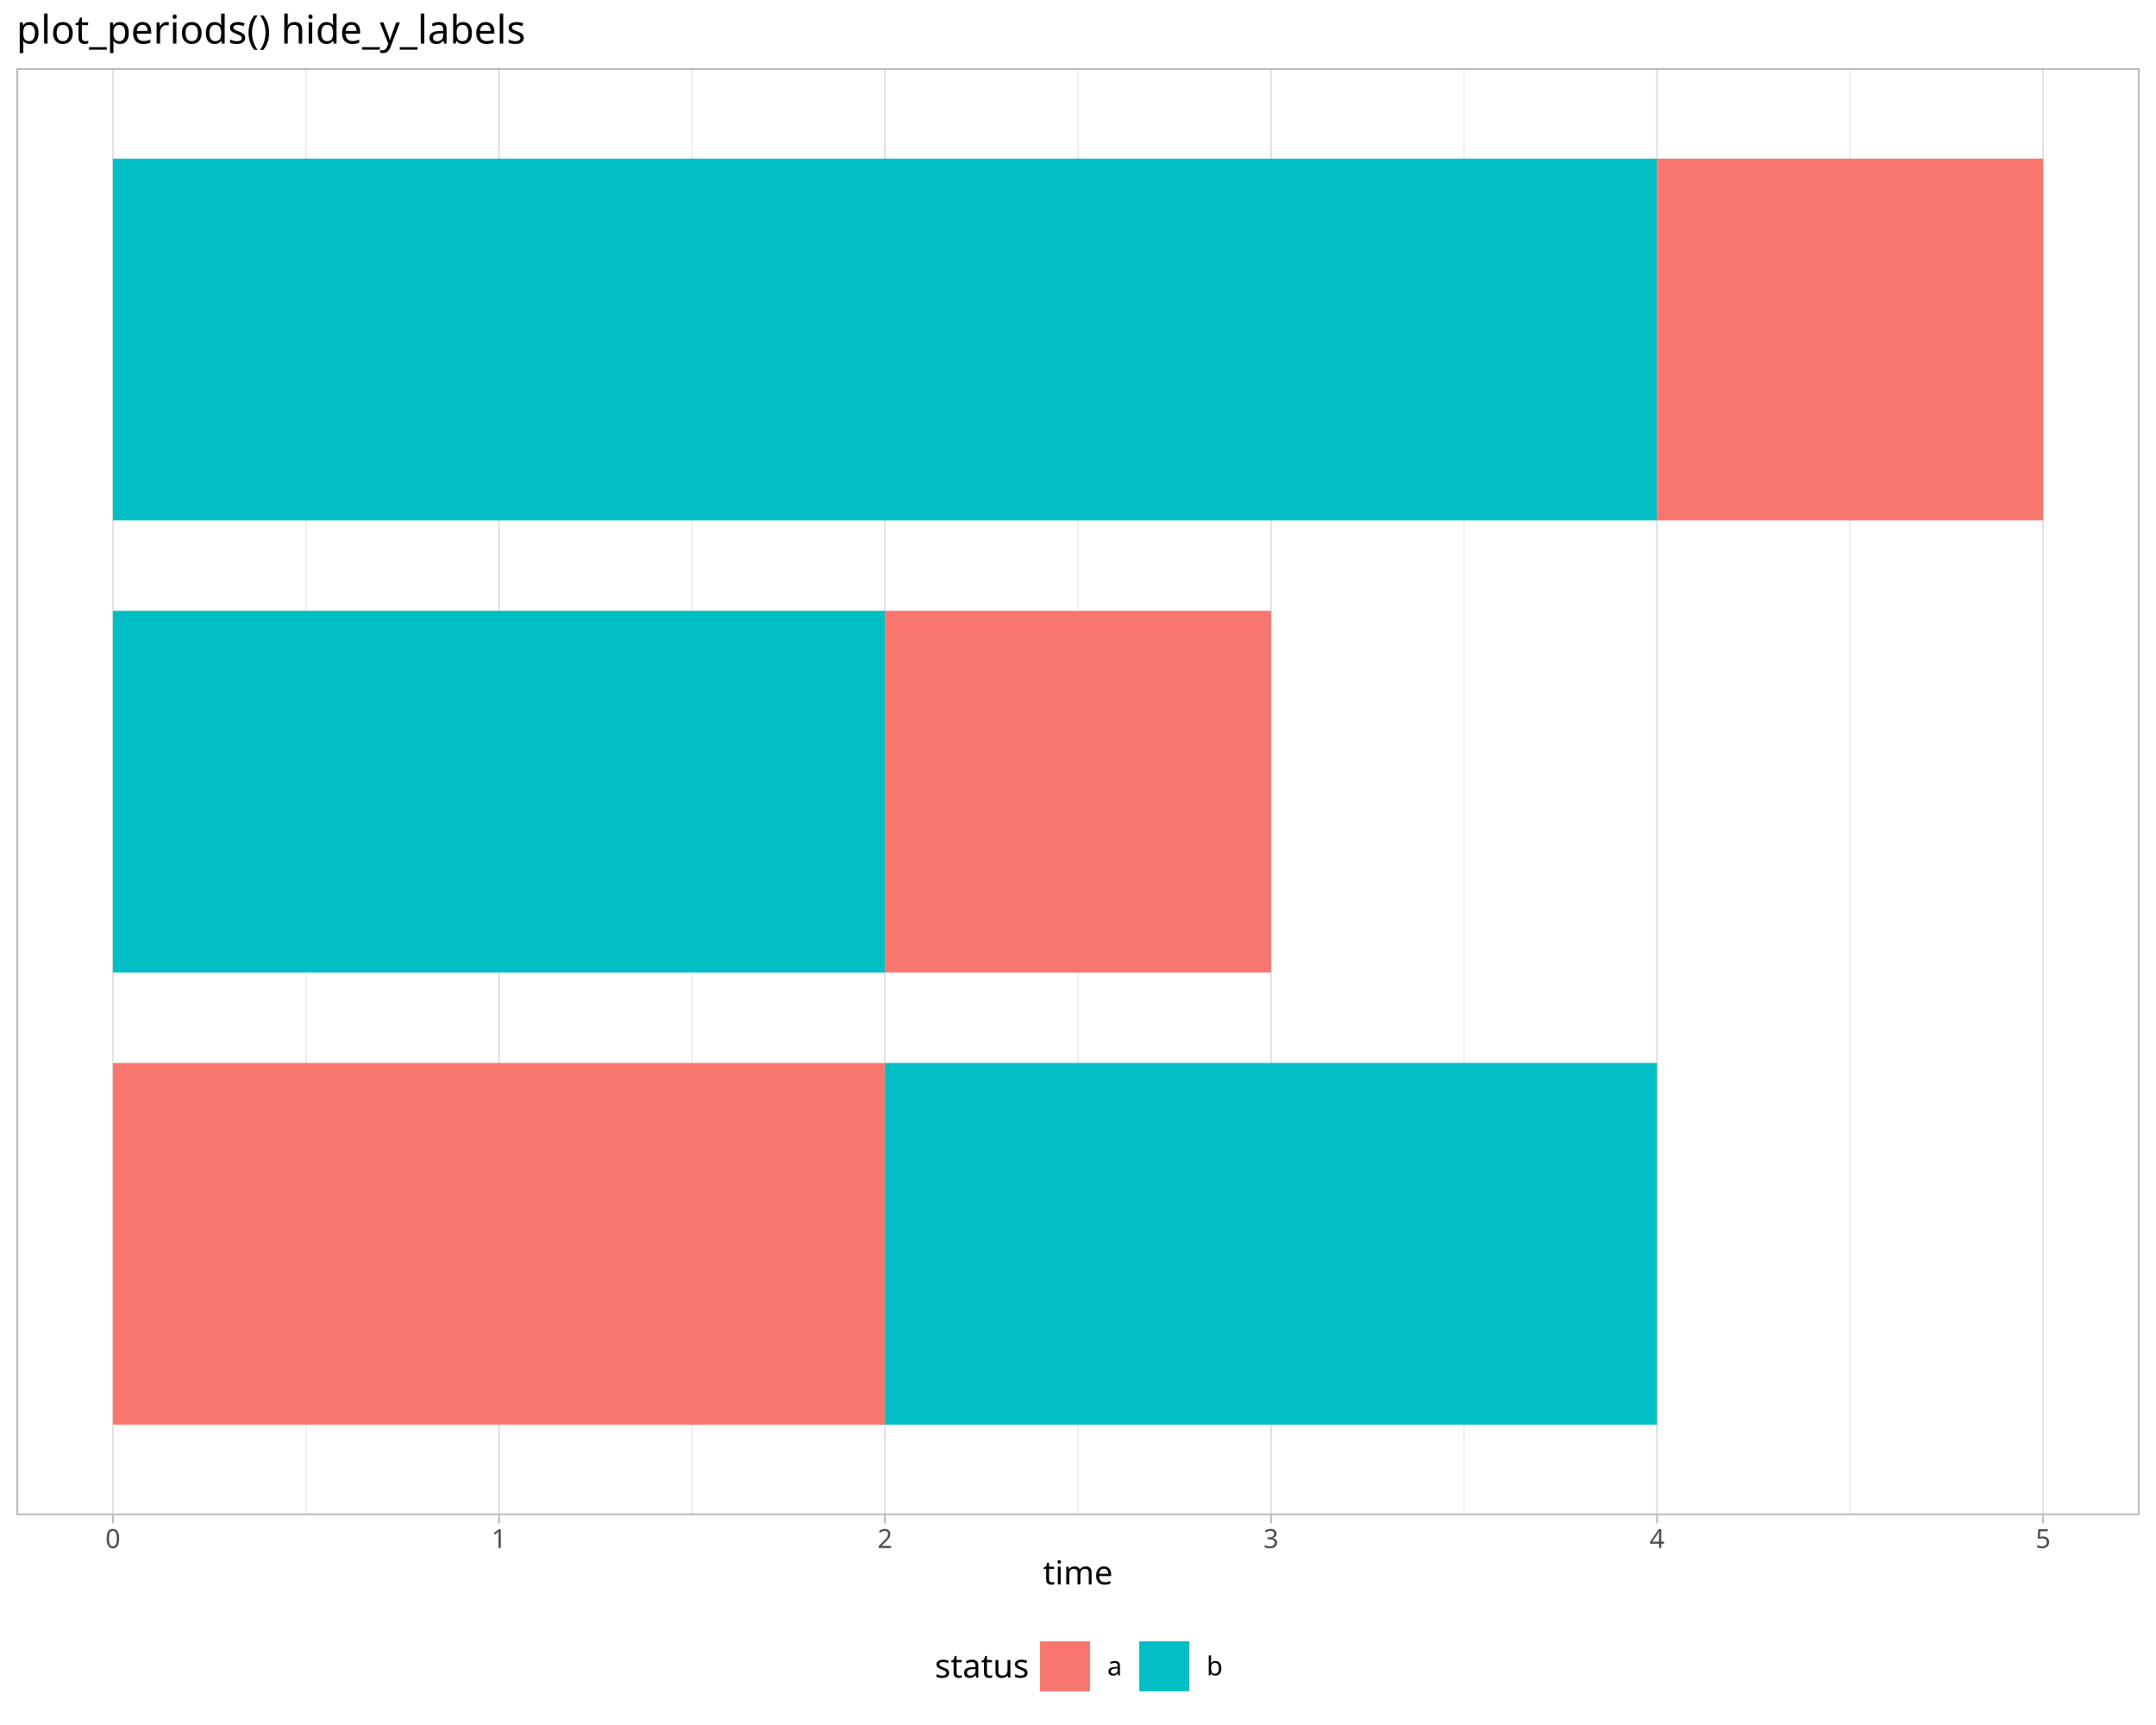
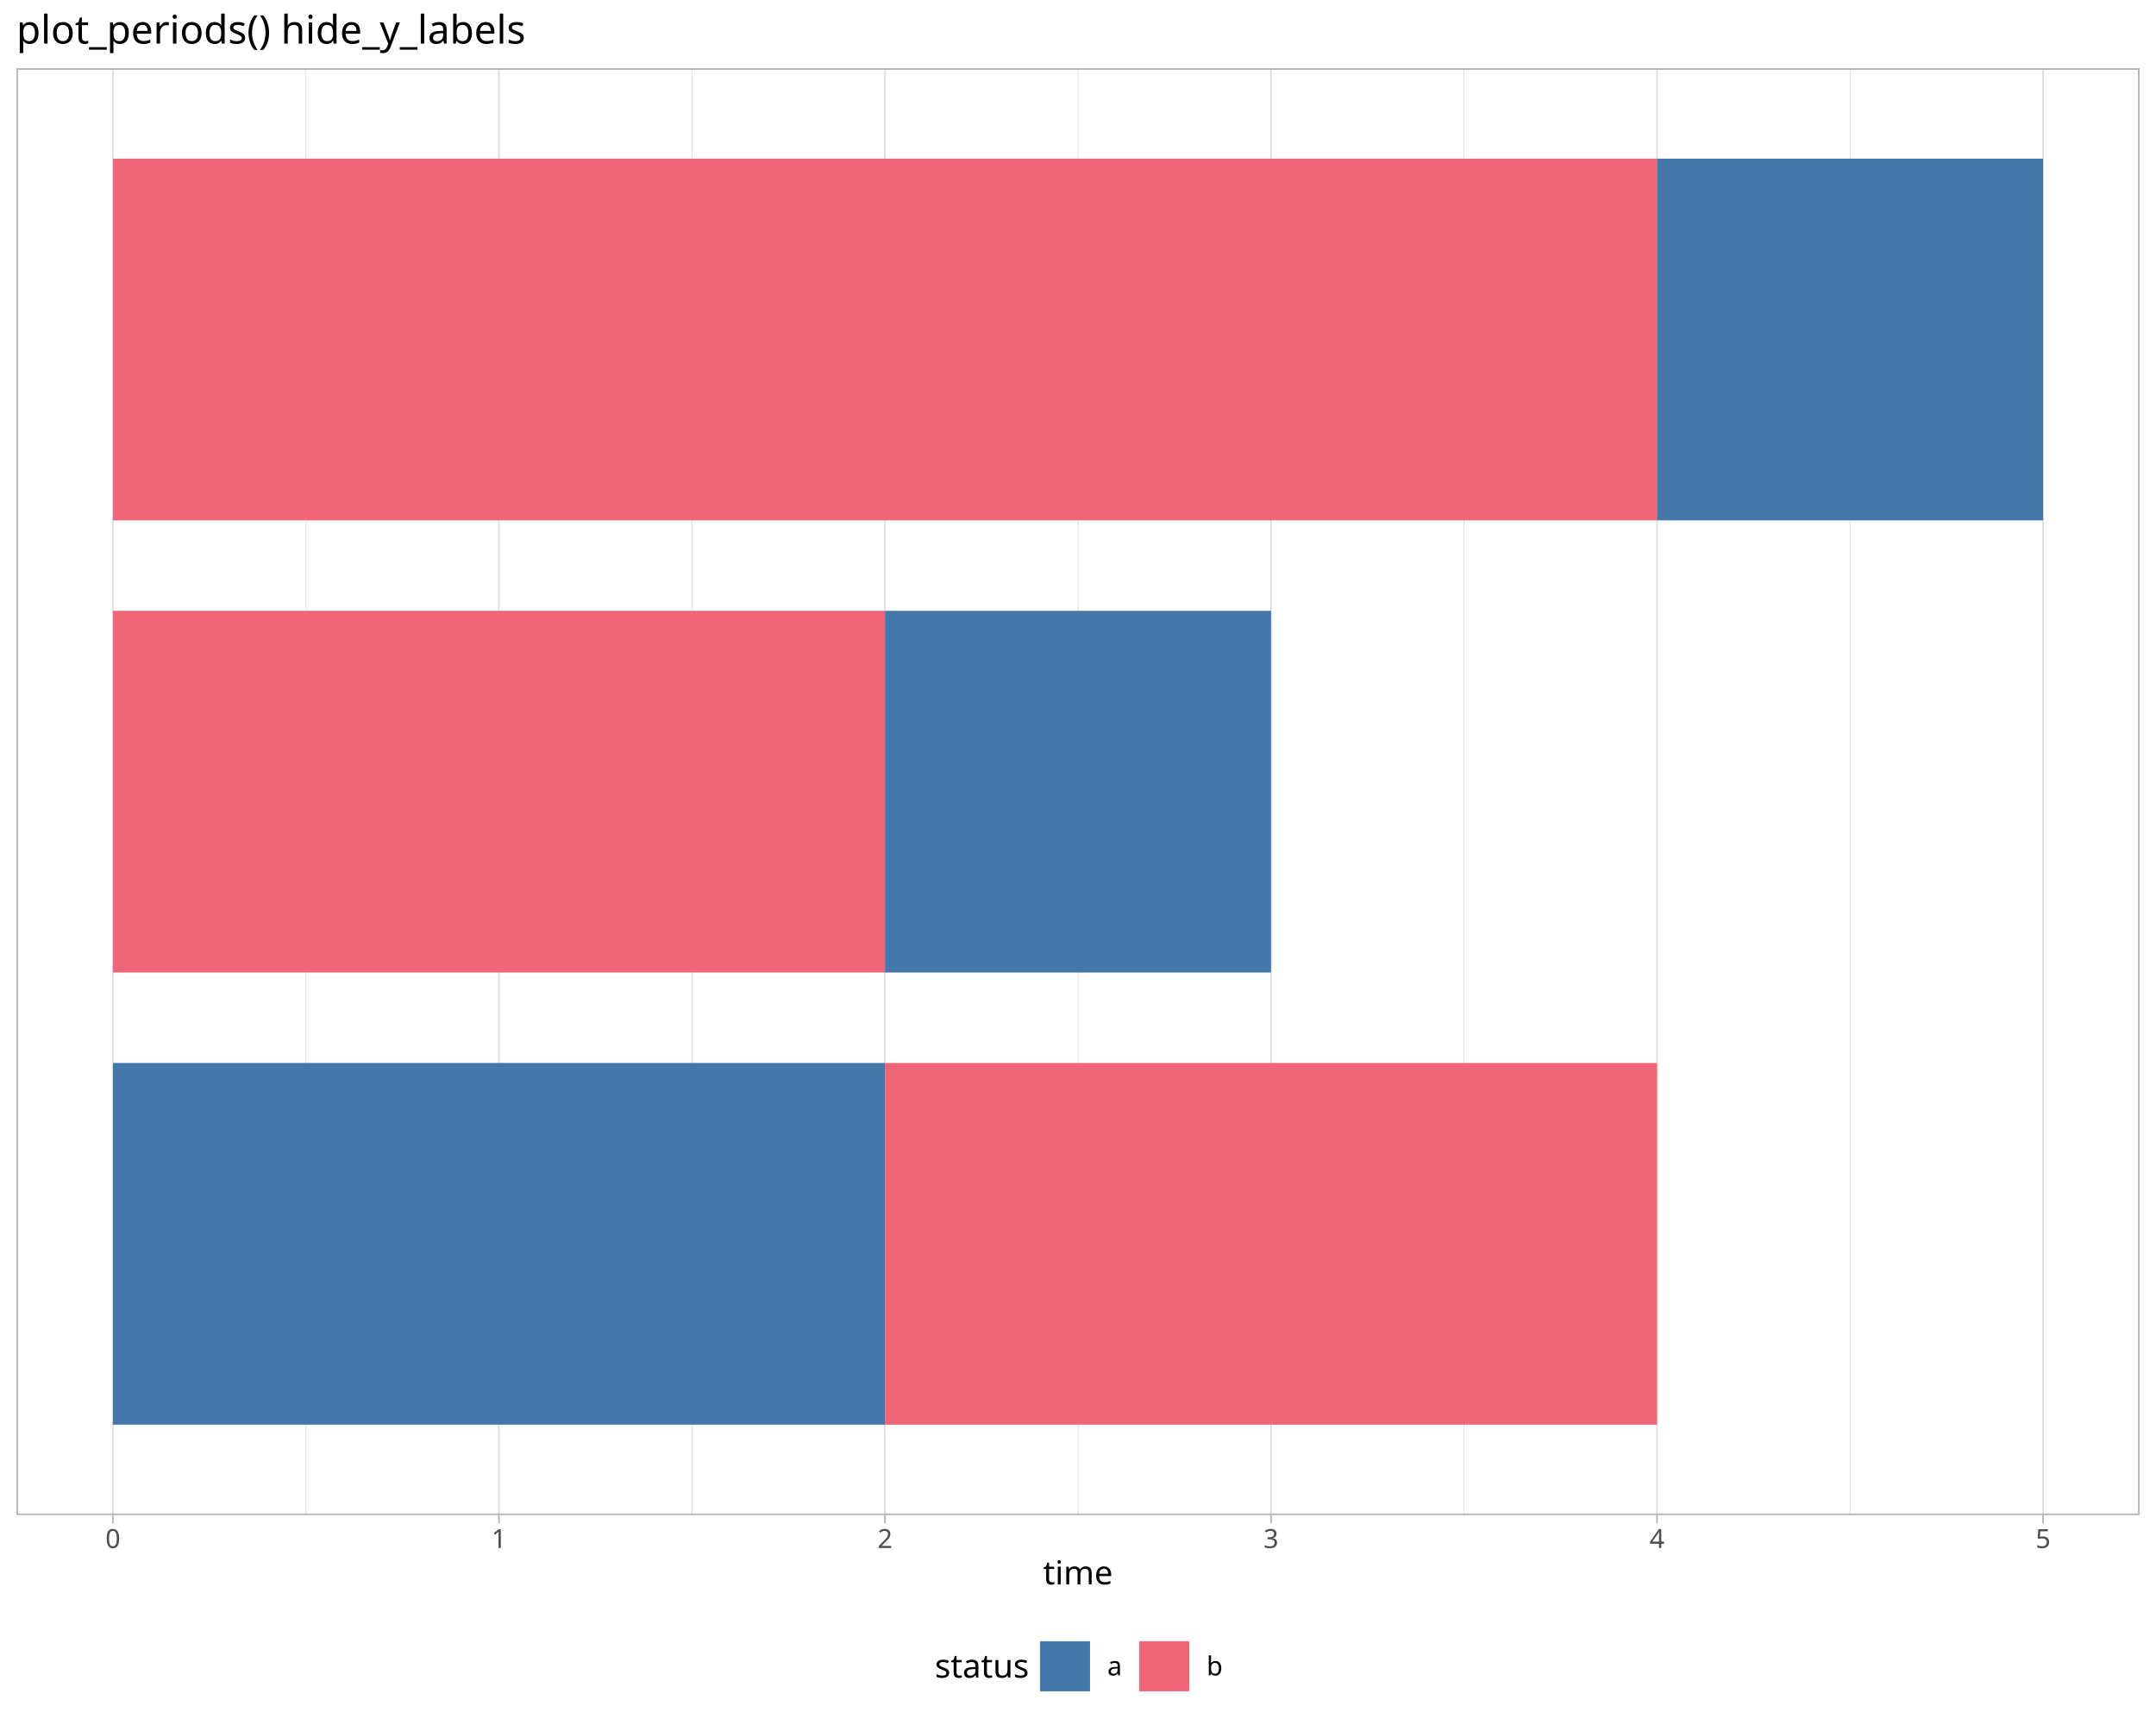
<svg xmlns="http://www.w3.org/2000/svg" class="svglite" data-engine-version="2.0" width="720.00pt" height="576.00pt" viewBox="0 0 720.00 576.00">
  <defs>
    <style type="text/css">
    .svglite line, .svglite polyline, .svglite polygon, .svglite path, .svglite rect, .svglite circle {
      fill: none;
      stroke: #000000;
      stroke-linecap: round;
      stroke-linejoin: round;
      stroke-miterlimit: 10.00;
    }
  </style>
  </defs>
  <rect width="100%" height="100%" style="stroke: none; fill: #FFFFFF;" />
  <defs>
    <clipPath id="cpMC4wMHw3MjAuMDB8MC4wMHw1NzYuMDA=">
      <rect x="0.00" y="0.00" width="720.00" height="576.00" />
    </clipPath>
  </defs>
  <g clip-path="url(#cpMC4wMHw3MjAuMDB8MC4wMHw1NzYuMDA=)">
    <rect x="0.00" y="0.00" width="720.00" height="576.00" style="stroke-width: 1.07; stroke: #FFFFFF; fill: #FFFFFF;" />
  </g>
  <defs>
    <clipPath id="cpNS40OHw3MTQuNTJ8MjIuNzh8NTA1Ljkx">
      <rect x="5.48" y="22.78" width="709.04" height="483.13" />
    </clipPath>
  </defs>
  <g clip-path="url(#cpNS40OHw3MTQuNTJ8MjIuNzh8NTA1Ljkx)">
    <rect x="5.48" y="22.78" width="709.04" height="483.13" style="stroke-width: 1.07; stroke: none; fill: #FFFFFF;" />
    <polyline points="102.17,505.91 102.17,22.78 " style="stroke-width: 0.27; stroke: #DEDEDE; stroke-linecap: butt;" />
    <polyline points="231.08,505.91 231.08,22.78 " style="stroke-width: 0.27; stroke: #DEDEDE; stroke-linecap: butt;" />
    <polyline points="360.00,505.91 360.00,22.78 " style="stroke-width: 0.27; stroke: #DEDEDE; stroke-linecap: butt;" />
    <polyline points="488.92,505.91 488.92,22.78 " style="stroke-width: 0.27; stroke: #DEDEDE; stroke-linecap: butt;" />
    <polyline points="617.83,505.91 617.83,22.78 " style="stroke-width: 0.27; stroke: #DEDEDE; stroke-linecap: butt;" />
    <polyline points="37.71,505.91 37.71,22.78 " style="stroke-width: 0.53; stroke: #DEDEDE; stroke-linecap: butt;" />
    <polyline points="166.63,505.91 166.63,22.78 " style="stroke-width: 0.53; stroke: #DEDEDE; stroke-linecap: butt;" />
    <polyline points="295.54,505.91 295.54,22.78 " style="stroke-width: 0.53; stroke: #DEDEDE; stroke-linecap: butt;" />
    <polyline points="424.46,505.91 424.46,22.78 " style="stroke-width: 0.53; stroke: #DEDEDE; stroke-linecap: butt;" />
    <polyline points="553.37,505.91 553.37,22.78 " style="stroke-width: 0.53; stroke: #DEDEDE; stroke-linecap: butt;" />
    <polyline points="682.29,505.91 682.29,22.78 " style="stroke-width: 0.53; stroke: #DEDEDE; stroke-linecap: butt;" />
-     <rect x="37.71" y="354.94" width="257.83" height="120.78" style="stroke-width: 0.43; stroke: none; stroke-linecap: butt; stroke-linejoin: miter; fill: #F8766D;" />
-     <rect x="295.54" y="354.94" width="257.83" height="120.78" style="stroke-width: 0.43; stroke: none; stroke-linecap: butt; stroke-linejoin: miter; fill: #00BFC4;" />
-     <rect x="37.71" y="203.96" width="257.83" height="120.78" style="stroke-width: 0.43; stroke: none; stroke-linecap: butt; stroke-linejoin: miter; fill: #00BFC4;" />
-     <rect x="295.54" y="203.96" width="128.92" height="120.78" style="stroke-width: 0.43; stroke: none; stroke-linecap: butt; stroke-linejoin: miter; fill: #F8766D;" />
-     <rect x="37.71" y="52.98" width="515.67" height="120.78" style="stroke-width: 0.43; stroke: none; stroke-linecap: butt; stroke-linejoin: miter; fill: #00BFC4;" />
-     <rect x="553.37" y="52.98" width="128.92" height="120.78" style="stroke-width: 0.43; stroke: none; stroke-linecap: butt; stroke-linejoin: miter; fill: #F8766D;" />
+     <rect x="37.71" y="354.94" width="257.83" height="120.78" style="stroke-width: 0.43; stroke: none; stroke-linecap: butt; stroke-linejoin: miter; fill: #4477AA;" />
+     <rect x="295.54" y="354.94" width="257.83" height="120.78" style="stroke-width: 0.43; stroke: none; stroke-linecap: butt; stroke-linejoin: miter; fill: #EE6677;" />
+     <rect x="37.71" y="203.96" width="257.83" height="120.78" style="stroke-width: 0.43; stroke: none; stroke-linecap: butt; stroke-linejoin: miter; fill: #EE6677;" />
+     <rect x="295.54" y="203.96" width="128.92" height="120.78" style="stroke-width: 0.43; stroke: none; stroke-linecap: butt; stroke-linejoin: miter; fill: #4477AA;" />
+     <rect x="37.71" y="52.98" width="515.67" height="120.78" style="stroke-width: 0.43; stroke: none; stroke-linecap: butt; stroke-linejoin: miter; fill: #EE6677;" />
+     <rect x="553.37" y="52.98" width="128.92" height="120.78" style="stroke-width: 0.43; stroke: none; stroke-linecap: butt; stroke-linejoin: miter; fill: #4477AA;" />
    <rect x="5.48" y="22.78" width="709.04" height="483.13" style="stroke-width: 1.07; stroke: #B3B3B3;" />
  </g>
  <g clip-path="url(#cpMC4wMHw3MjAuMDB8MC4wMHw1NzYuMDA=)">
    <polyline points="37.71,508.65 37.71,505.91 " style="stroke-width: 0.53; stroke: #B3B3B3; stroke-linecap: butt;" />
    <polyline points="166.63,508.65 166.63,505.91 " style="stroke-width: 0.53; stroke: #B3B3B3; stroke-linecap: butt;" />
    <polyline points="295.54,508.65 295.54,505.91 " style="stroke-width: 0.53; stroke: #B3B3B3; stroke-linecap: butt;" />
    <polyline points="424.46,508.65 424.46,505.91 " style="stroke-width: 0.53; stroke: #B3B3B3; stroke-linecap: butt;" />
    <polyline points="553.37,508.65 553.37,505.91 " style="stroke-width: 0.53; stroke: #B3B3B3; stroke-linecap: butt;" />
    <polyline points="682.29,508.65 682.29,505.91 " style="stroke-width: 0.53; stroke: #B3B3B3; stroke-linecap: butt;" />
    <text x="37.71" y="516.90" text-anchor="middle" style="font-size: 8.80px; fill: #4D4D4D; font-family: sans;" textLength="4.89px" lengthAdjust="spacingAndGlyphs">0</text>
    <text x="166.63" y="516.90" text-anchor="middle" style="font-size: 8.80px; fill: #4D4D4D; font-family: sans;" textLength="4.89px" lengthAdjust="spacingAndGlyphs">1</text>
    <text x="295.54" y="516.90" text-anchor="middle" style="font-size: 8.80px; fill: #4D4D4D; font-family: sans;" textLength="4.89px" lengthAdjust="spacingAndGlyphs">2</text>
    <text x="424.46" y="516.90" text-anchor="middle" style="font-size: 8.80px; fill: #4D4D4D; font-family: sans;" textLength="4.89px" lengthAdjust="spacingAndGlyphs">3</text>
    <text x="553.37" y="516.90" text-anchor="middle" style="font-size: 8.80px; fill: #4D4D4D; font-family: sans;" textLength="4.89px" lengthAdjust="spacingAndGlyphs">4</text>
    <text x="682.29" y="516.90" text-anchor="middle" style="font-size: 8.80px; fill: #4D4D4D; font-family: sans;" textLength="4.89px" lengthAdjust="spacingAndGlyphs">5</text>
    <text x="360.00" y="529.04" text-anchor="middle" style="font-size: 11.00px; font-family: sans;" textLength="20.78px" lengthAdjust="spacingAndGlyphs">time</text>
    <rect x="306.71" y="542.28" width="106.58" height="28.24" style="stroke-width: 1.07; stroke: none; fill: #FFFFFF;" />
    <text x="312.19" y="560.19" style="font-size: 11.00px; font-family: sans;" textLength="29.36px" lengthAdjust="spacingAndGlyphs">status</text>
    <rect x="347.02" y="547.76" width="17.28" height="17.28" style="stroke-width: 1.07; stroke: none; fill: #FFFFFF;" />
-     <rect x="347.31" y="548.04" width="16.71" height="16.71" style="stroke-width: 0.43; stroke: none; stroke-linecap: butt; stroke-linejoin: miter; fill: #F8766D;" />
+     <rect x="347.31" y="548.04" width="16.71" height="16.71" style="stroke-width: 0.43; stroke: none; stroke-linecap: butt; stroke-linejoin: miter; fill: #4477AA;" />
    <rect x="380.16" y="547.76" width="17.28" height="17.28" style="stroke-width: 1.07; stroke: none; fill: #FFFFFF;" />
-     <rect x="380.44" y="548.04" width="16.71" height="16.71" style="stroke-width: 0.43; stroke: none; stroke-linecap: butt; stroke-linejoin: miter; fill: #00BFC4;" />
+     <rect x="380.44" y="548.04" width="16.71" height="16.71" style="stroke-width: 0.43; stroke: none; stroke-linecap: butt; stroke-linejoin: miter; fill: #EE6677;" />
    <text x="369.78" y="559.43" style="font-size: 8.80px; font-family: sans;" textLength="4.89px" lengthAdjust="spacingAndGlyphs">a</text>
    <text x="402.92" y="559.43" style="font-size: 8.80px; font-family: sans;" textLength="4.89px" lengthAdjust="spacingAndGlyphs">b</text>
    <text x="5.48" y="14.56" style="font-size: 13.20px; font-family: sans;" textLength="165.12px" lengthAdjust="spacingAndGlyphs">plot_periods() hide_y_labels</text>
  </g>
</svg>
